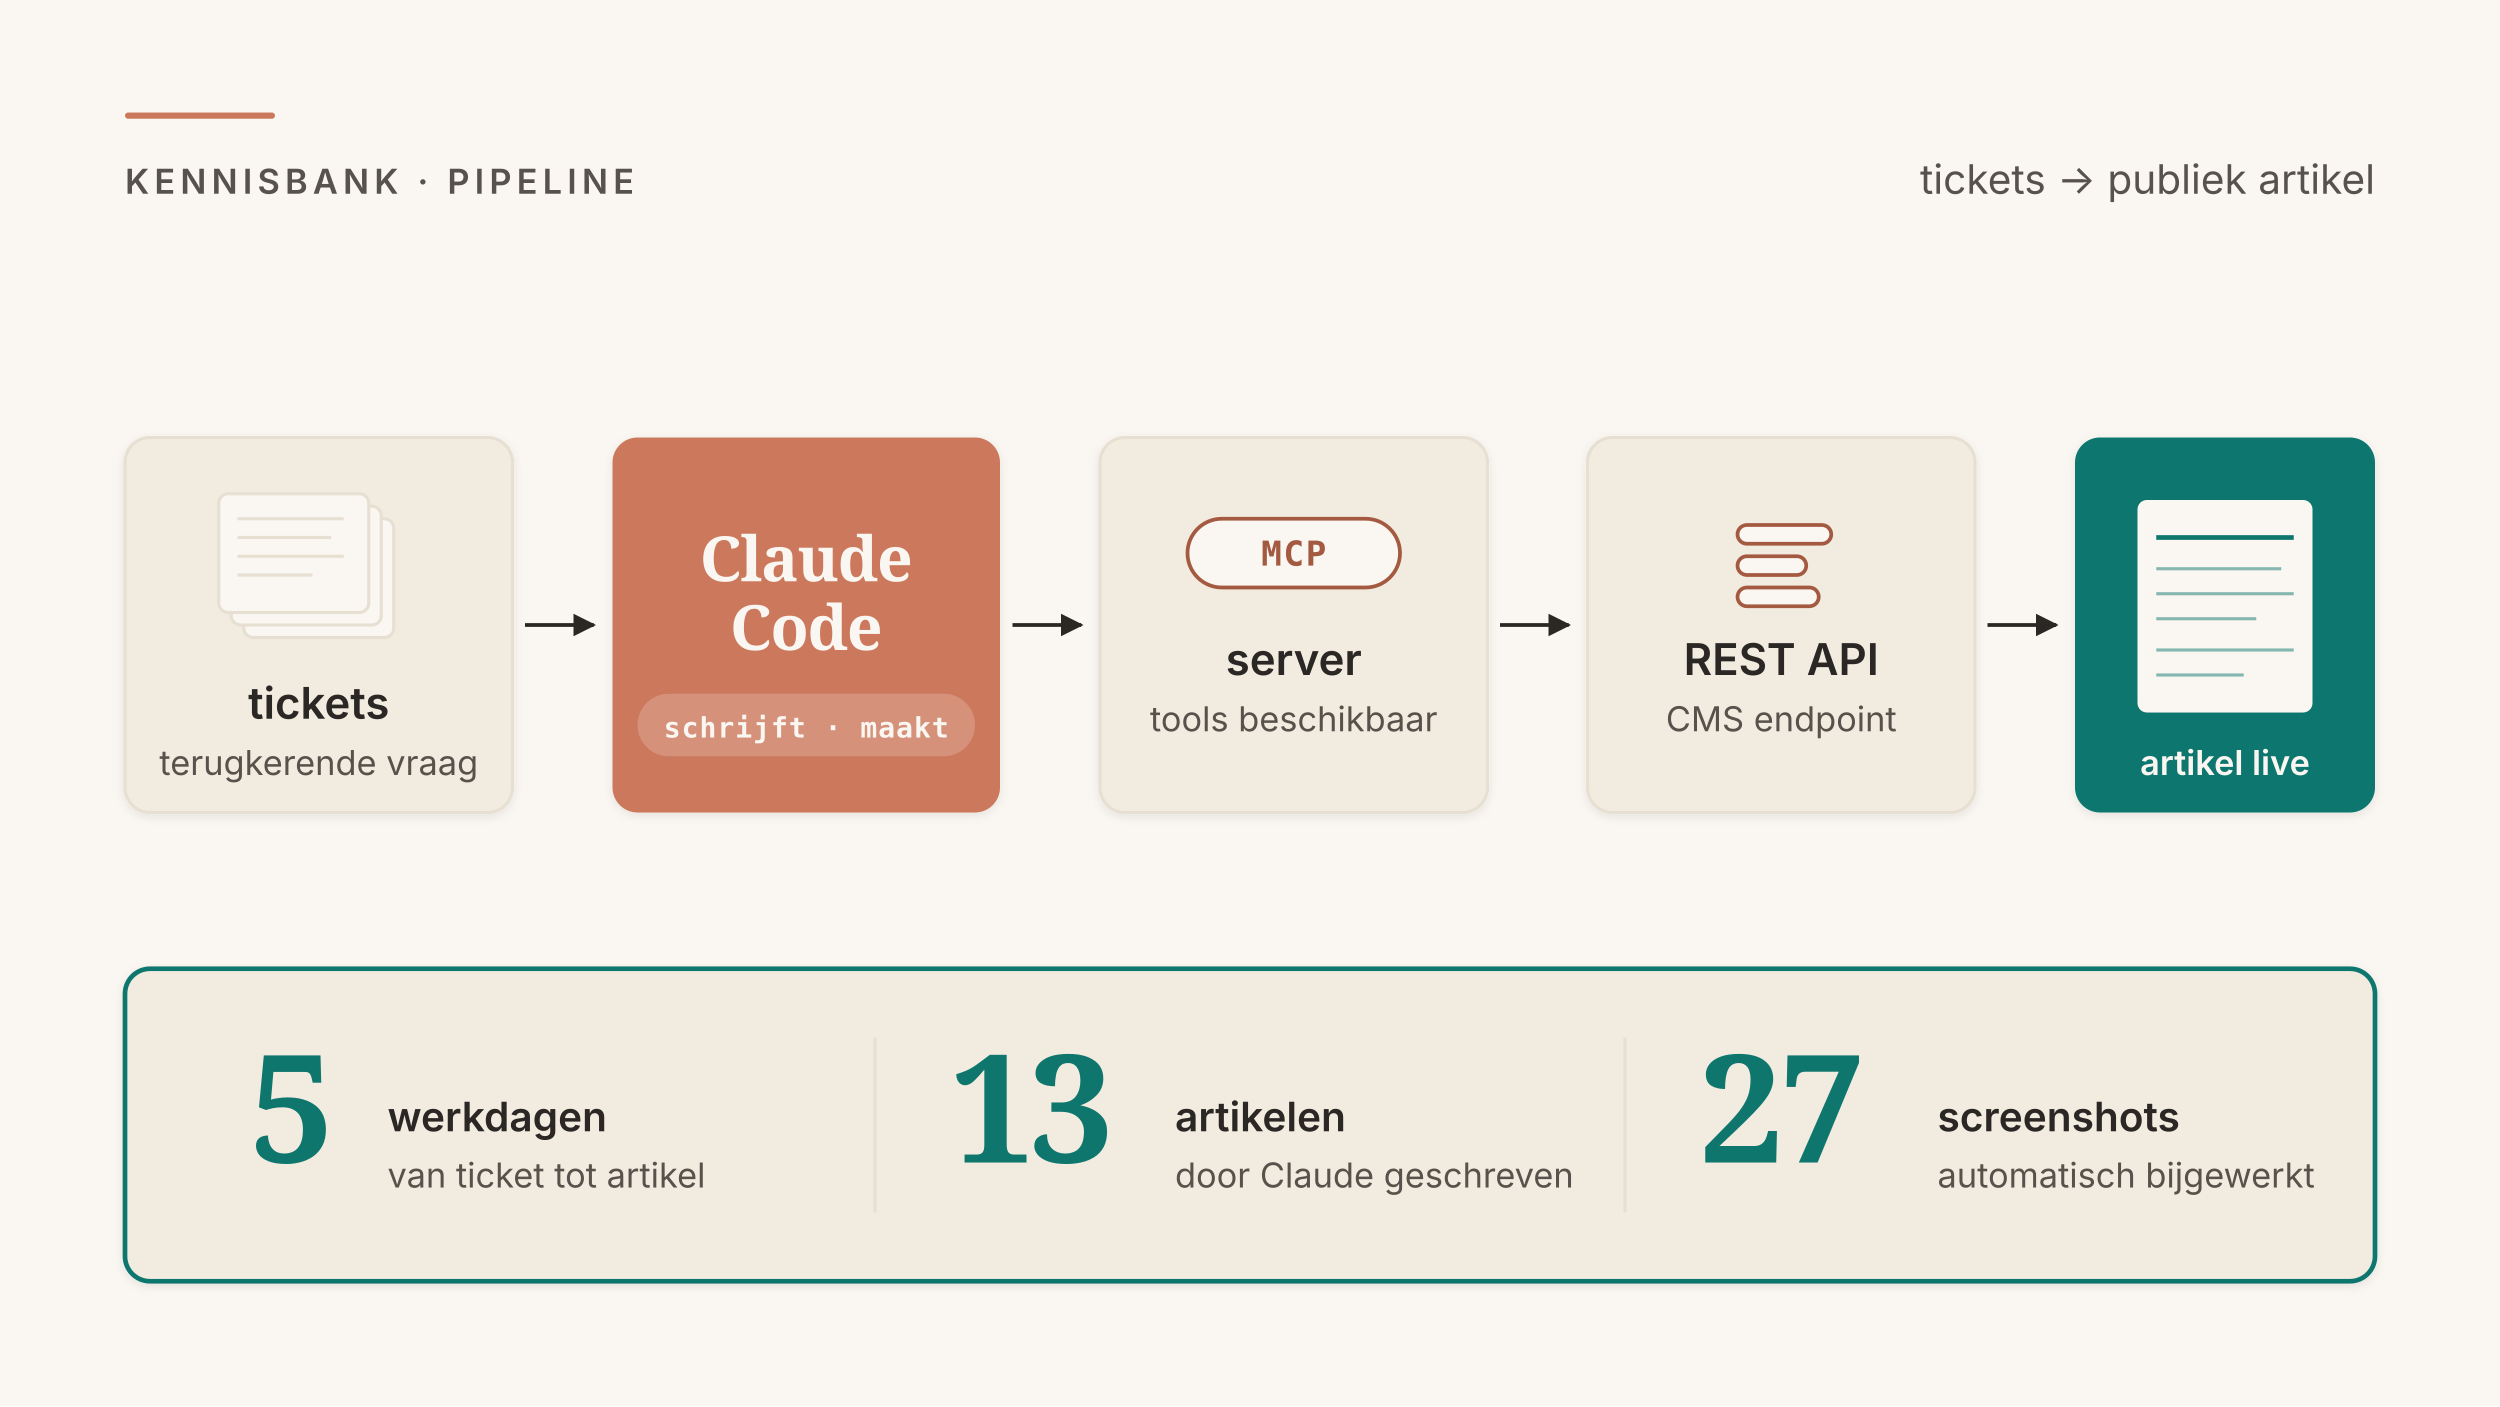
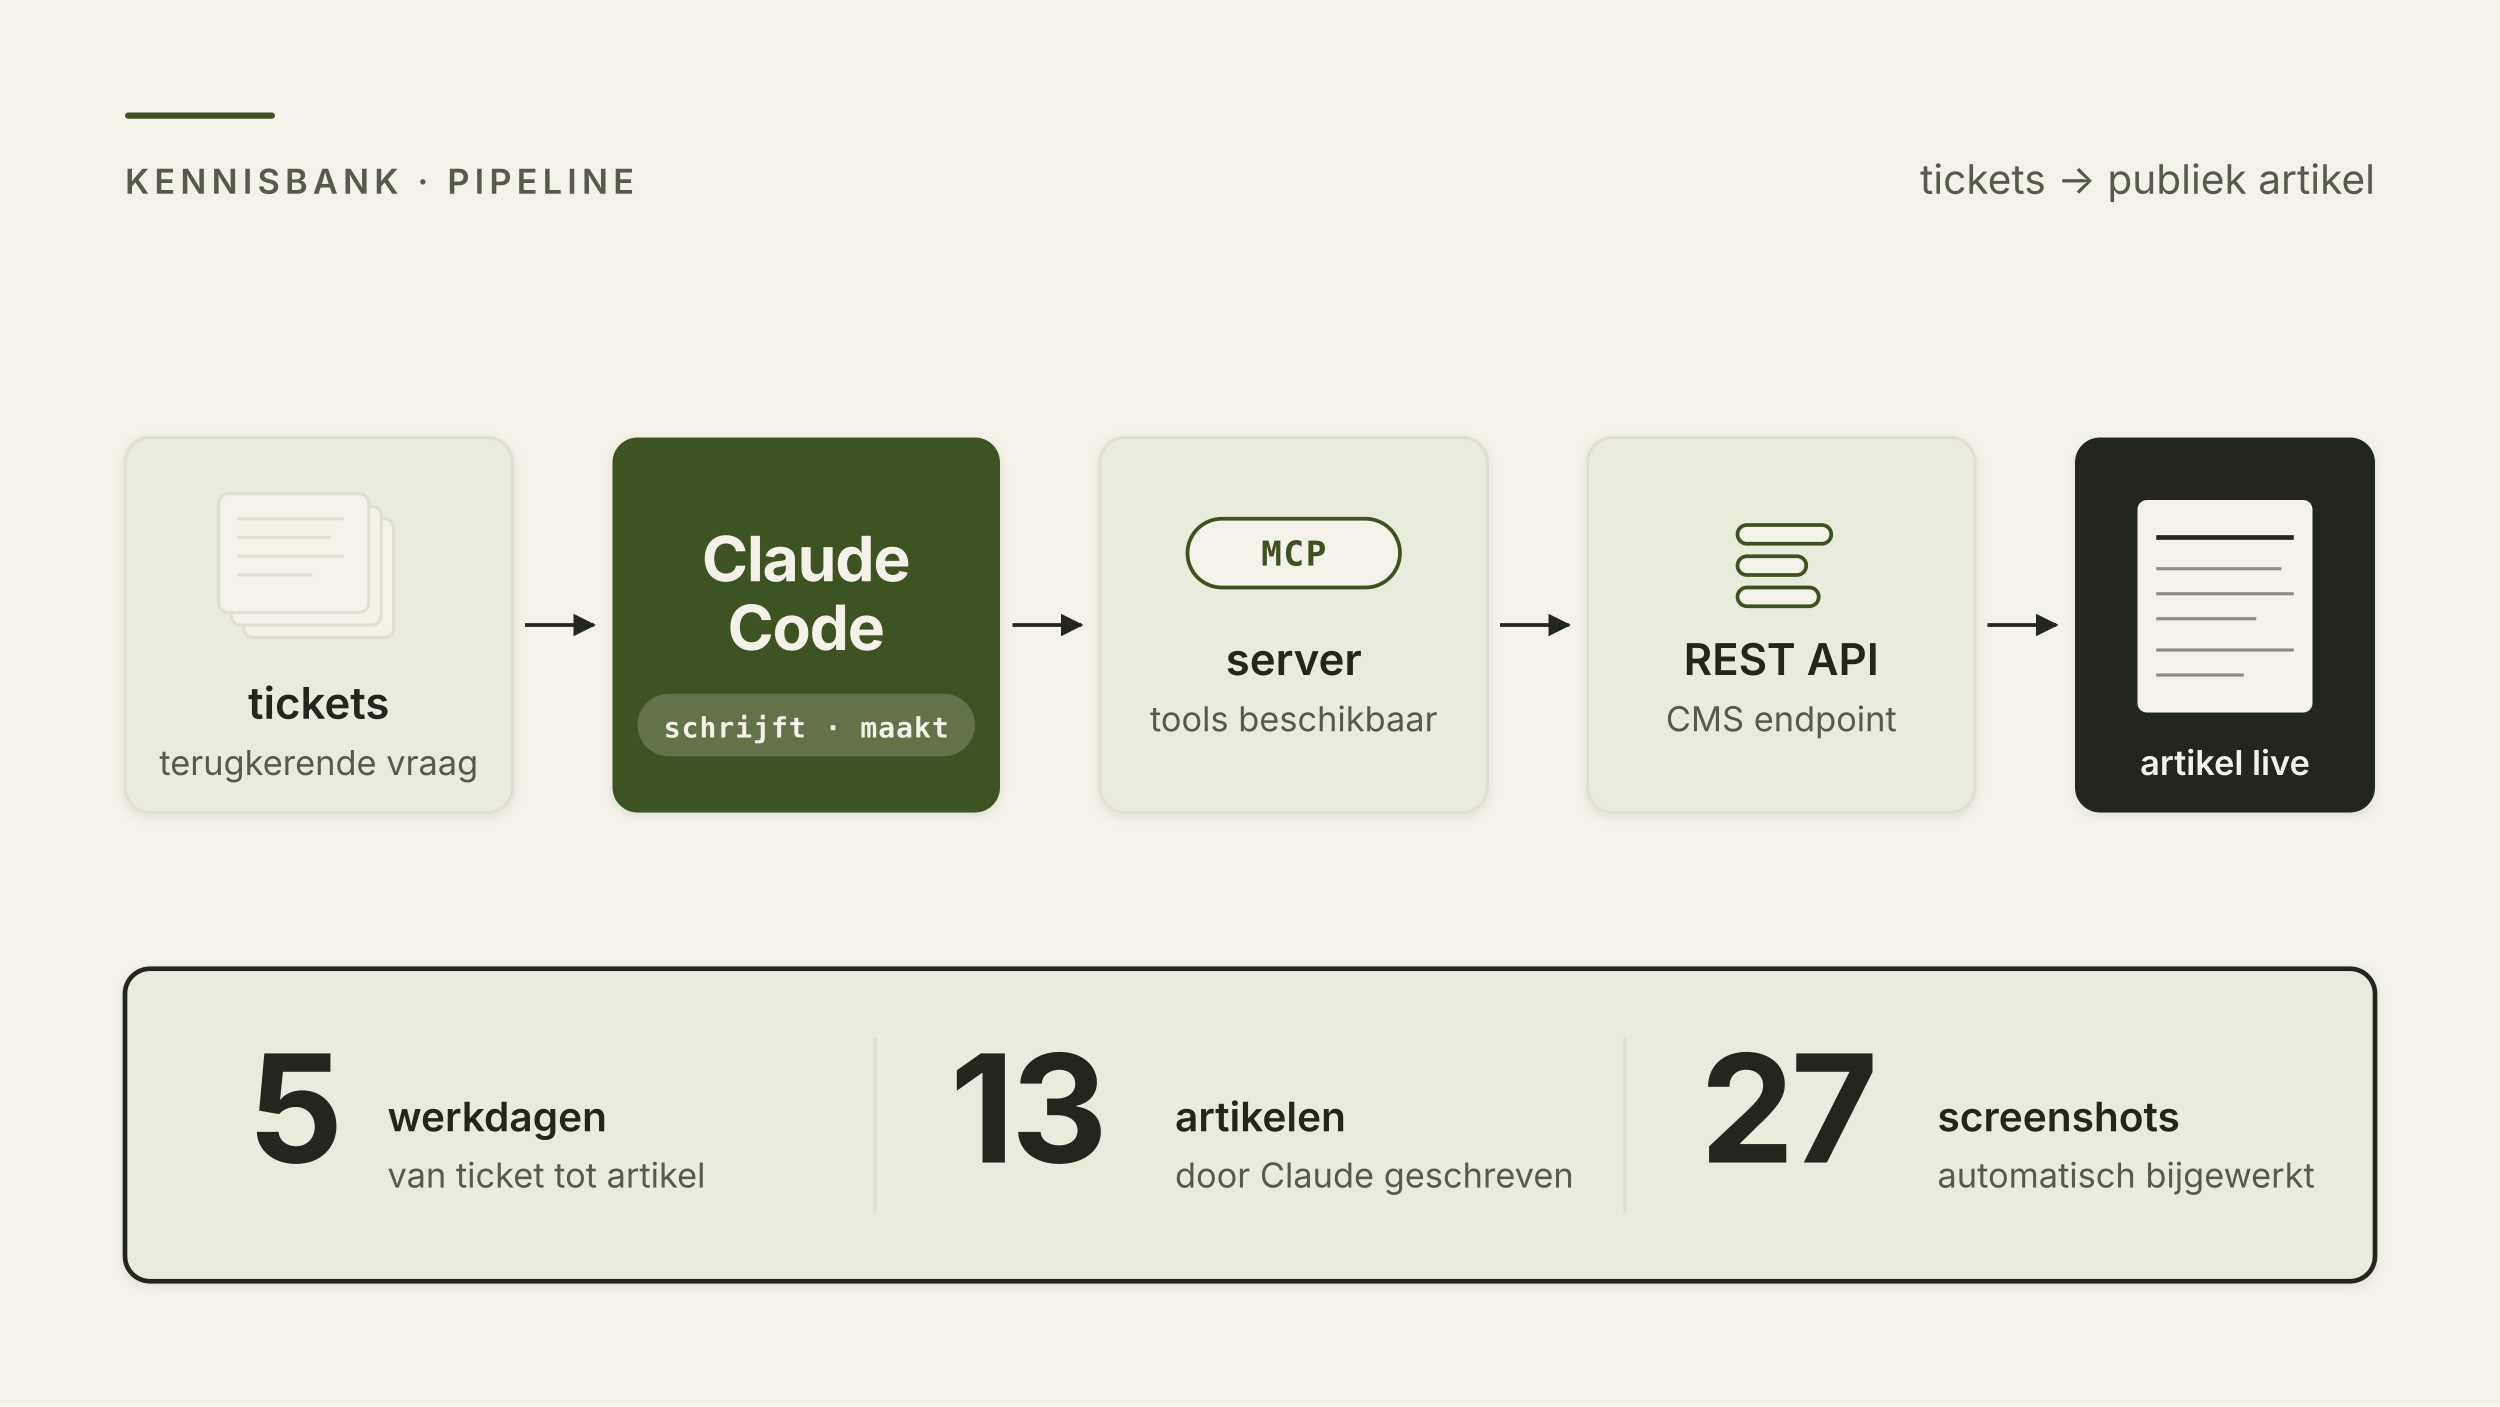
- <svg xmlns="http://www.w3.org/2000/svg" viewBox="0 0 800 450" role="img" aria-label="Knowledge base article pipeline" font-family="Inter, system-ui, sans-serif" fill="#2A2725">
+ <svg xmlns="http://www.w3.org/2000/svg" viewBox="0 0 800 450" role="img" aria-label="Knowledge base article pipeline" font-family="Inter, system-ui, sans-serif" fill="#23261D">
  <defs>
    <marker id="ah12" viewBox="0 0 10 10" refX="9" refY="5" markerWidth="6" markerHeight="6" orient="auto">
-       <path d="M0,0 L10,5 L0,10 Z" fill="#2A2725" />
+       <path d="M0,0 L10,5 L0,10 Z" fill="#23261D" />
    </marker>
    <filter id="cs12" x="-5%" y="-20%" width="110%" height="140%">
-       <feDropShadow dx="0" dy="1" stdDeviation="1.5" flood-color="#2A2725" flood-opacity=".08" />
+       <feDropShadow dx="0" dy="1" stdDeviation="1.5" flood-color="#23261D" flood-opacity=".08" />
    </filter>
  </defs>
-   <rect width="800" height="450" fill="#FAF7F2" />
-   <rect x="40" y="36" width="48" height="2" rx="1" fill="#CC785C" />
-   <text x="40" y="62" fill="#58524C" font-size="11" font-weight="600" letter-spacing="1.65">KENNISBANK · PIPELINE</text>
-   <text x="760" y="62" text-anchor="end" font-size="13" fill="#58524C">tickets → publiek artikel</text>
-   <rect x="40" y="140" width="124" height="120" rx="8" fill="#F2ECE0" stroke="#E6DFD2" stroke-width="1" filter="url(#cs12)" />
+   <rect width="800" height="450" fill="#F4F1E8" />
+   <rect x="40" y="36" width="48" height="2" rx="1" fill="#3D5220" />
+   <text x="40" y="62" fill="#565A4C" font-size="11" font-weight="600" letter-spacing="1.65">KENNISBANK · PIPELINE</text>
+   <text x="760" y="62" text-anchor="end" font-size="13" fill="#565A4C">tickets → publiek artikel</text>
+   <rect x="40" y="140" width="124" height="120" rx="8" fill="#E9EBDC" stroke="#E1DED2" stroke-width="1" filter="url(#cs12)" />
  <g transform="translate(78, 160)">
-     <rect x="0" y="6" width="48" height="38" rx="3" fill="#FAF7F2" stroke="#E6DFD2" />
-     <rect x="-4" y="2" width="48" height="38" rx="3" fill="#FAF7F2" stroke="#E6DFD2" />
-     <rect x="-8" y="-2" width="48" height="38" rx="3" fill="#FAF7F2" stroke="#E6DFD2" />
-     <line x1="-2" y1="6" x2="32" y2="6" stroke="#E6DFD2" />
-     <line x1="-2" y1="12" x2="28" y2="12" stroke="#E6DFD2" />
-     <line x1="-2" y1="18" x2="32" y2="18" stroke="#E6DFD2" />
-     <line x1="-2" y1="24" x2="22" y2="24" stroke="#E6DFD2" />
+     <rect x="0" y="6" width="48" height="38" rx="3" fill="#F4F1E8" stroke="#E1DED2" />
+     <rect x="-4" y="2" width="48" height="38" rx="3" fill="#F4F1E8" stroke="#E1DED2" />
+     <rect x="-8" y="-2" width="48" height="38" rx="3" fill="#F4F1E8" stroke="#E1DED2" />
+     <line x1="-2" y1="6" x2="32" y2="6" stroke="#E1DED2" />
+     <line x1="-2" y1="12" x2="28" y2="12" stroke="#E1DED2" />
+     <line x1="-2" y1="18" x2="32" y2="18" stroke="#E1DED2" />
+     <line x1="-2" y1="24" x2="22" y2="24" stroke="#E1DED2" />
  </g>
-   <text x="102" y="230" text-anchor="middle" font-size="14" font-weight="600" fill="#2A2725">tickets</text>
-   <text x="102" y="248" text-anchor="middle" font-size="11" fill="#58524C">terugkerende vraag</text>
-   <line x1="168" y1="200" x2="190" y2="200" stroke="#2A2725" stroke-width="1.2" marker-end="url(#ah12)" />
-   <rect x="196" y="140" width="124" height="120" rx="8" fill="#CC785C" filter="url(#cs12)" />
-   <text x="258" y="186" text-anchor="middle" font-family="&quot;Source Serif 4&quot;, ui-serif, Georgia, serif" font-weight="700" font-size="20" letter-spacing="-.4" fill="#FAF7F2">Claude</text>
-   <text x="258" y="208" text-anchor="middle" font-family="&quot;Source Serif 4&quot;, ui-serif, Georgia, serif" font-weight="700" font-size="20" letter-spacing="-.4" fill="#FAF7F2">Code</text>
-   <rect x="204" y="222" width="108" height="20" rx="10" fill="#FAF7F2" opacity=".2" />
-   <text x="258" y="236" text-anchor="middle" font-family="ui-monospace, SFMono-Regular, Menlo, Consolas, monospace" font-size="9" font-weight="600" letter-spacing=".3" fill="#FAF7F2">schrijft · maakt</text>
-   <line x1="324" y1="200" x2="346" y2="200" stroke="#2A2725" stroke-width="1.2" marker-end="url(#ah12)" />
-   <rect x="352" y="140" width="124" height="120" rx="8" fill="#F2ECE0" stroke="#E6DFD2" stroke-width="1" filter="url(#cs12)" />
-   <rect x="380" y="166" width="68" height="22" rx="11" fill="#FAF7F2" stroke="#A35A41" stroke-width="1.2" />
-   <text x="414" y="181" text-anchor="middle" font-family="ui-monospace, SFMono-Regular, Menlo, Consolas, monospace" font-size="11" font-weight="600" letter-spacing=".5" fill="#A35A41">MCP</text>
-   <text x="414" y="216" text-anchor="middle" font-size="14" font-weight="600" fill="#2A2725">server</text>
-   <text x="414" y="234" text-anchor="middle" font-size="11" fill="#58524C">tools beschikbaar</text>
-   <line x1="480" y1="200" x2="502" y2="200" stroke="#2A2725" stroke-width="1.2" marker-end="url(#ah12)" />
-   <rect x="508" y="140" width="124" height="120" rx="8" fill="#F2ECE0" stroke="#E6DFD2" stroke-width="1" filter="url(#cs12)" />
+   <text x="102" y="230" text-anchor="middle" font-size="14" font-weight="600" fill="#23261D">tickets</text>
+   <text x="102" y="248" text-anchor="middle" font-size="11" fill="#565A4C">terugkerende vraag</text>
+   <line x1="168" y1="200" x2="190" y2="200" stroke="#23261D" stroke-width="1.2" marker-end="url(#ah12)" />
+   <rect x="196" y="140" width="124" height="120" rx="8" fill="#3D5220" filter="url(#cs12)" />
+   <text x="258" y="186" text-anchor="middle" font-family="&quot;Instrument Sans Variable&quot;, Inter, system-ui, sans-serif" font-weight="700" font-size="20" letter-spacing="-.4" fill="#F4F1E8">Claude</text>
+   <text x="258" y="208" text-anchor="middle" font-family="&quot;Instrument Sans Variable&quot;, Inter, system-ui, sans-serif" font-weight="700" font-size="20" letter-spacing="-.4" fill="#F4F1E8">Code</text>
+   <rect x="204" y="222" width="108" height="20" rx="10" fill="#F4F1E8" opacity=".2" />
+   <text x="258" y="236" text-anchor="middle" font-family="ui-monospace, SFMono-Regular, Menlo, Consolas, monospace" font-size="9" font-weight="600" letter-spacing=".3" fill="#F4F1E8">schrijft · maakt</text>
+   <line x1="324" y1="200" x2="346" y2="200" stroke="#23261D" stroke-width="1.2" marker-end="url(#ah12)" />
+   <rect x="352" y="140" width="124" height="120" rx="8" fill="#E9EBDC" stroke="#E1DED2" stroke-width="1" filter="url(#cs12)" />
+   <rect x="380" y="166" width="68" height="22" rx="11" fill="#F4F1E8" stroke="#3D5220" stroke-width="1.2" />
+   <text x="414" y="181" text-anchor="middle" font-family="ui-monospace, SFMono-Regular, Menlo, Consolas, monospace" font-size="11" font-weight="600" letter-spacing=".5" fill="#3D5220">MCP</text>
+   <text x="414" y="216" text-anchor="middle" font-size="14" font-weight="600" fill="#23261D">server</text>
+   <text x="414" y="234" text-anchor="middle" font-size="11" fill="#565A4C">tools beschikbaar</text>
+   <line x1="480" y1="200" x2="502" y2="200" stroke="#23261D" stroke-width="1.2" marker-end="url(#ah12)" />
+   <rect x="508" y="140" width="124" height="120" rx="8" fill="#E9EBDC" stroke="#E1DED2" stroke-width="1" filter="url(#cs12)" />
  <g transform="translate(556, 166)">
-     <rect x="0" y="2" width="30" height="6" rx="3" fill="#FAF7F2" stroke="#A35A41" stroke-width="1.2" />
-     <rect x="0" y="12" width="22" height="6" rx="3" fill="#FAF7F2" stroke="#A35A41" stroke-width="1.2" />
-     <rect x="0" y="22" width="26" height="6" rx="3" fill="#FAF7F2" stroke="#A35A41" stroke-width="1.2" />
+     <rect x="0" y="2" width="30" height="6" rx="3" fill="#F4F1E8" stroke="#3D5220" stroke-width="1.2" />
+     <rect x="0" y="12" width="22" height="6" rx="3" fill="#F4F1E8" stroke="#3D5220" stroke-width="1.2" />
+     <rect x="0" y="22" width="26" height="6" rx="3" fill="#F4F1E8" stroke="#3D5220" stroke-width="1.2" />
  </g>
-   <text x="570" y="216" text-anchor="middle" font-size="14" font-weight="600" fill="#2A2725">REST API</text>
-   <text x="570" y="234" text-anchor="middle" font-size="11" fill="#58524C">CMS endpoint</text>
-   <line x1="636" y1="200" x2="658" y2="200" stroke="#2A2725" stroke-width="1.2" marker-end="url(#ah12)" />
-   <rect x="664" y="140" width="96" height="120" rx="8" fill="#0f766e" filter="url(#cs12)" />
-   <rect x="684" y="160" width="56" height="68" rx="3" fill="#FAF7F2" />
-   <line x1="690" y1="172" x2="734" y2="172" stroke="#0f766e" stroke-width="1.5" />
-   <line x1="690" y1="182" x2="730" y2="182" stroke="#0f766e" opacity=".5" />
-   <line x1="690" y1="190" x2="734" y2="190" stroke="#0f766e" opacity=".5" />
-   <line x1="690" y1="198" x2="722" y2="198" stroke="#0f766e" opacity=".5" />
-   <line x1="690" y1="208" x2="734" y2="208" stroke="#0f766e" opacity=".5" />
-   <line x1="690" y1="216" x2="718" y2="216" stroke="#0f766e" opacity=".5" />
-   <text x="712" y="248" text-anchor="middle" font-size="11" font-weight="600" fill="#FAF7F2">artikel live</text>
-   <rect x="40" y="310" width="720" height="100" rx="8" fill="#F2ECE0" stroke="#0f766e" stroke-width="1.5" filter="url(#cs12)" />
-   <text x="80" y="372" font-family="&quot;Source Serif 4&quot;, ui-serif, Georgia, serif" font-weight="700" font-size="48" letter-spacing="-1.2" fill="#0f766e">5</text>
-   <text x="124" y="362" font-size="13" font-weight="600" fill="#2A2725">werkdagen</text>
-   <text x="124" y="380" font-size="11" fill="#58524C">van ticket tot artikel</text>
-   <line x1="280" y1="332" x2="280" y2="388" stroke="#E6DFD2" />
-   <text x="304" y="372" font-family="&quot;Source Serif 4&quot;, ui-serif, Georgia, serif" font-weight="700" font-size="48" letter-spacing="-1.2" fill="#0f766e">13</text>
-   <text x="376" y="362" font-size="13" font-weight="600" fill="#2A2725">artikelen</text>
-   <text x="376" y="380" font-size="11" fill="#58524C">door Claude geschreven</text>
-   <line x1="520" y1="332" x2="520" y2="388" stroke="#E6DFD2" />
-   <text x="544" y="372" font-family="&quot;Source Serif 4&quot;, ui-serif, Georgia, serif" font-weight="700" font-size="48" letter-spacing="-1.2" fill="#0f766e">27</text>
-   <text x="620" y="362" font-size="13" font-weight="600" fill="#2A2725">screenshots</text>
-   <text x="620" y="380" font-size="11" fill="#58524C">automatisch bijgewerkt</text>
+   <text x="570" y="216" text-anchor="middle" font-size="14" font-weight="600" fill="#23261D">REST API</text>
+   <text x="570" y="234" text-anchor="middle" font-size="11" fill="#565A4C">CMS endpoint</text>
+   <line x1="636" y1="200" x2="658" y2="200" stroke="#23261D" stroke-width="1.2" marker-end="url(#ah12)" />
+   <rect x="664" y="140" width="96" height="120" rx="8" fill="#23261D" filter="url(#cs12)" />
+   <rect x="684" y="160" width="56" height="68" rx="3" fill="#F4F1E8" />
+   <line x1="690" y1="172" x2="734" y2="172" stroke="#23261D" stroke-width="1.5" />
+   <line x1="690" y1="182" x2="730" y2="182" stroke="#23261D" opacity=".5" />
+   <line x1="690" y1="190" x2="734" y2="190" stroke="#23261D" opacity=".5" />
+   <line x1="690" y1="198" x2="722" y2="198" stroke="#23261D" opacity=".5" />
+   <line x1="690" y1="208" x2="734" y2="208" stroke="#23261D" opacity=".5" />
+   <line x1="690" y1="216" x2="718" y2="216" stroke="#23261D" opacity=".5" />
+   <text x="712" y="248" text-anchor="middle" font-size="11" font-weight="600" fill="#F4F1E8">artikel live</text>
+   <rect x="40" y="310" width="720" height="100" rx="8" fill="#E9EBDC" stroke="#23261D" stroke-width="1.5" filter="url(#cs12)" />
+   <text x="80" y="372" font-family="&quot;Instrument Sans Variable&quot;, Inter, system-ui, sans-serif" font-weight="700" font-size="48" letter-spacing="-1.2" fill="#23261D">5</text>
+   <text x="124" y="362" font-size="13" font-weight="600" fill="#23261D">werkdagen</text>
+   <text x="124" y="380" font-size="11" fill="#565A4C">van ticket tot artikel</text>
+   <line x1="280" y1="332" x2="280" y2="388" stroke="#E1DED2" />
+   <text x="304" y="372" font-family="&quot;Instrument Sans Variable&quot;, Inter, system-ui, sans-serif" font-weight="700" font-size="48" letter-spacing="-1.2" fill="#23261D">13</text>
+   <text x="376" y="362" font-size="13" font-weight="600" fill="#23261D">artikelen</text>
+   <text x="376" y="380" font-size="11" fill="#565A4C">door Claude geschreven</text>
+   <line x1="520" y1="332" x2="520" y2="388" stroke="#E1DED2" />
+   <text x="544" y="372" font-family="&quot;Instrument Sans Variable&quot;, Inter, system-ui, sans-serif" font-weight="700" font-size="48" letter-spacing="-1.2" fill="#23261D">27</text>
+   <text x="620" y="362" font-size="13" font-weight="600" fill="#23261D">screenshots</text>
+   <text x="620" y="380" font-size="11" fill="#565A4C">automatisch bijgewerkt</text>
</svg>
